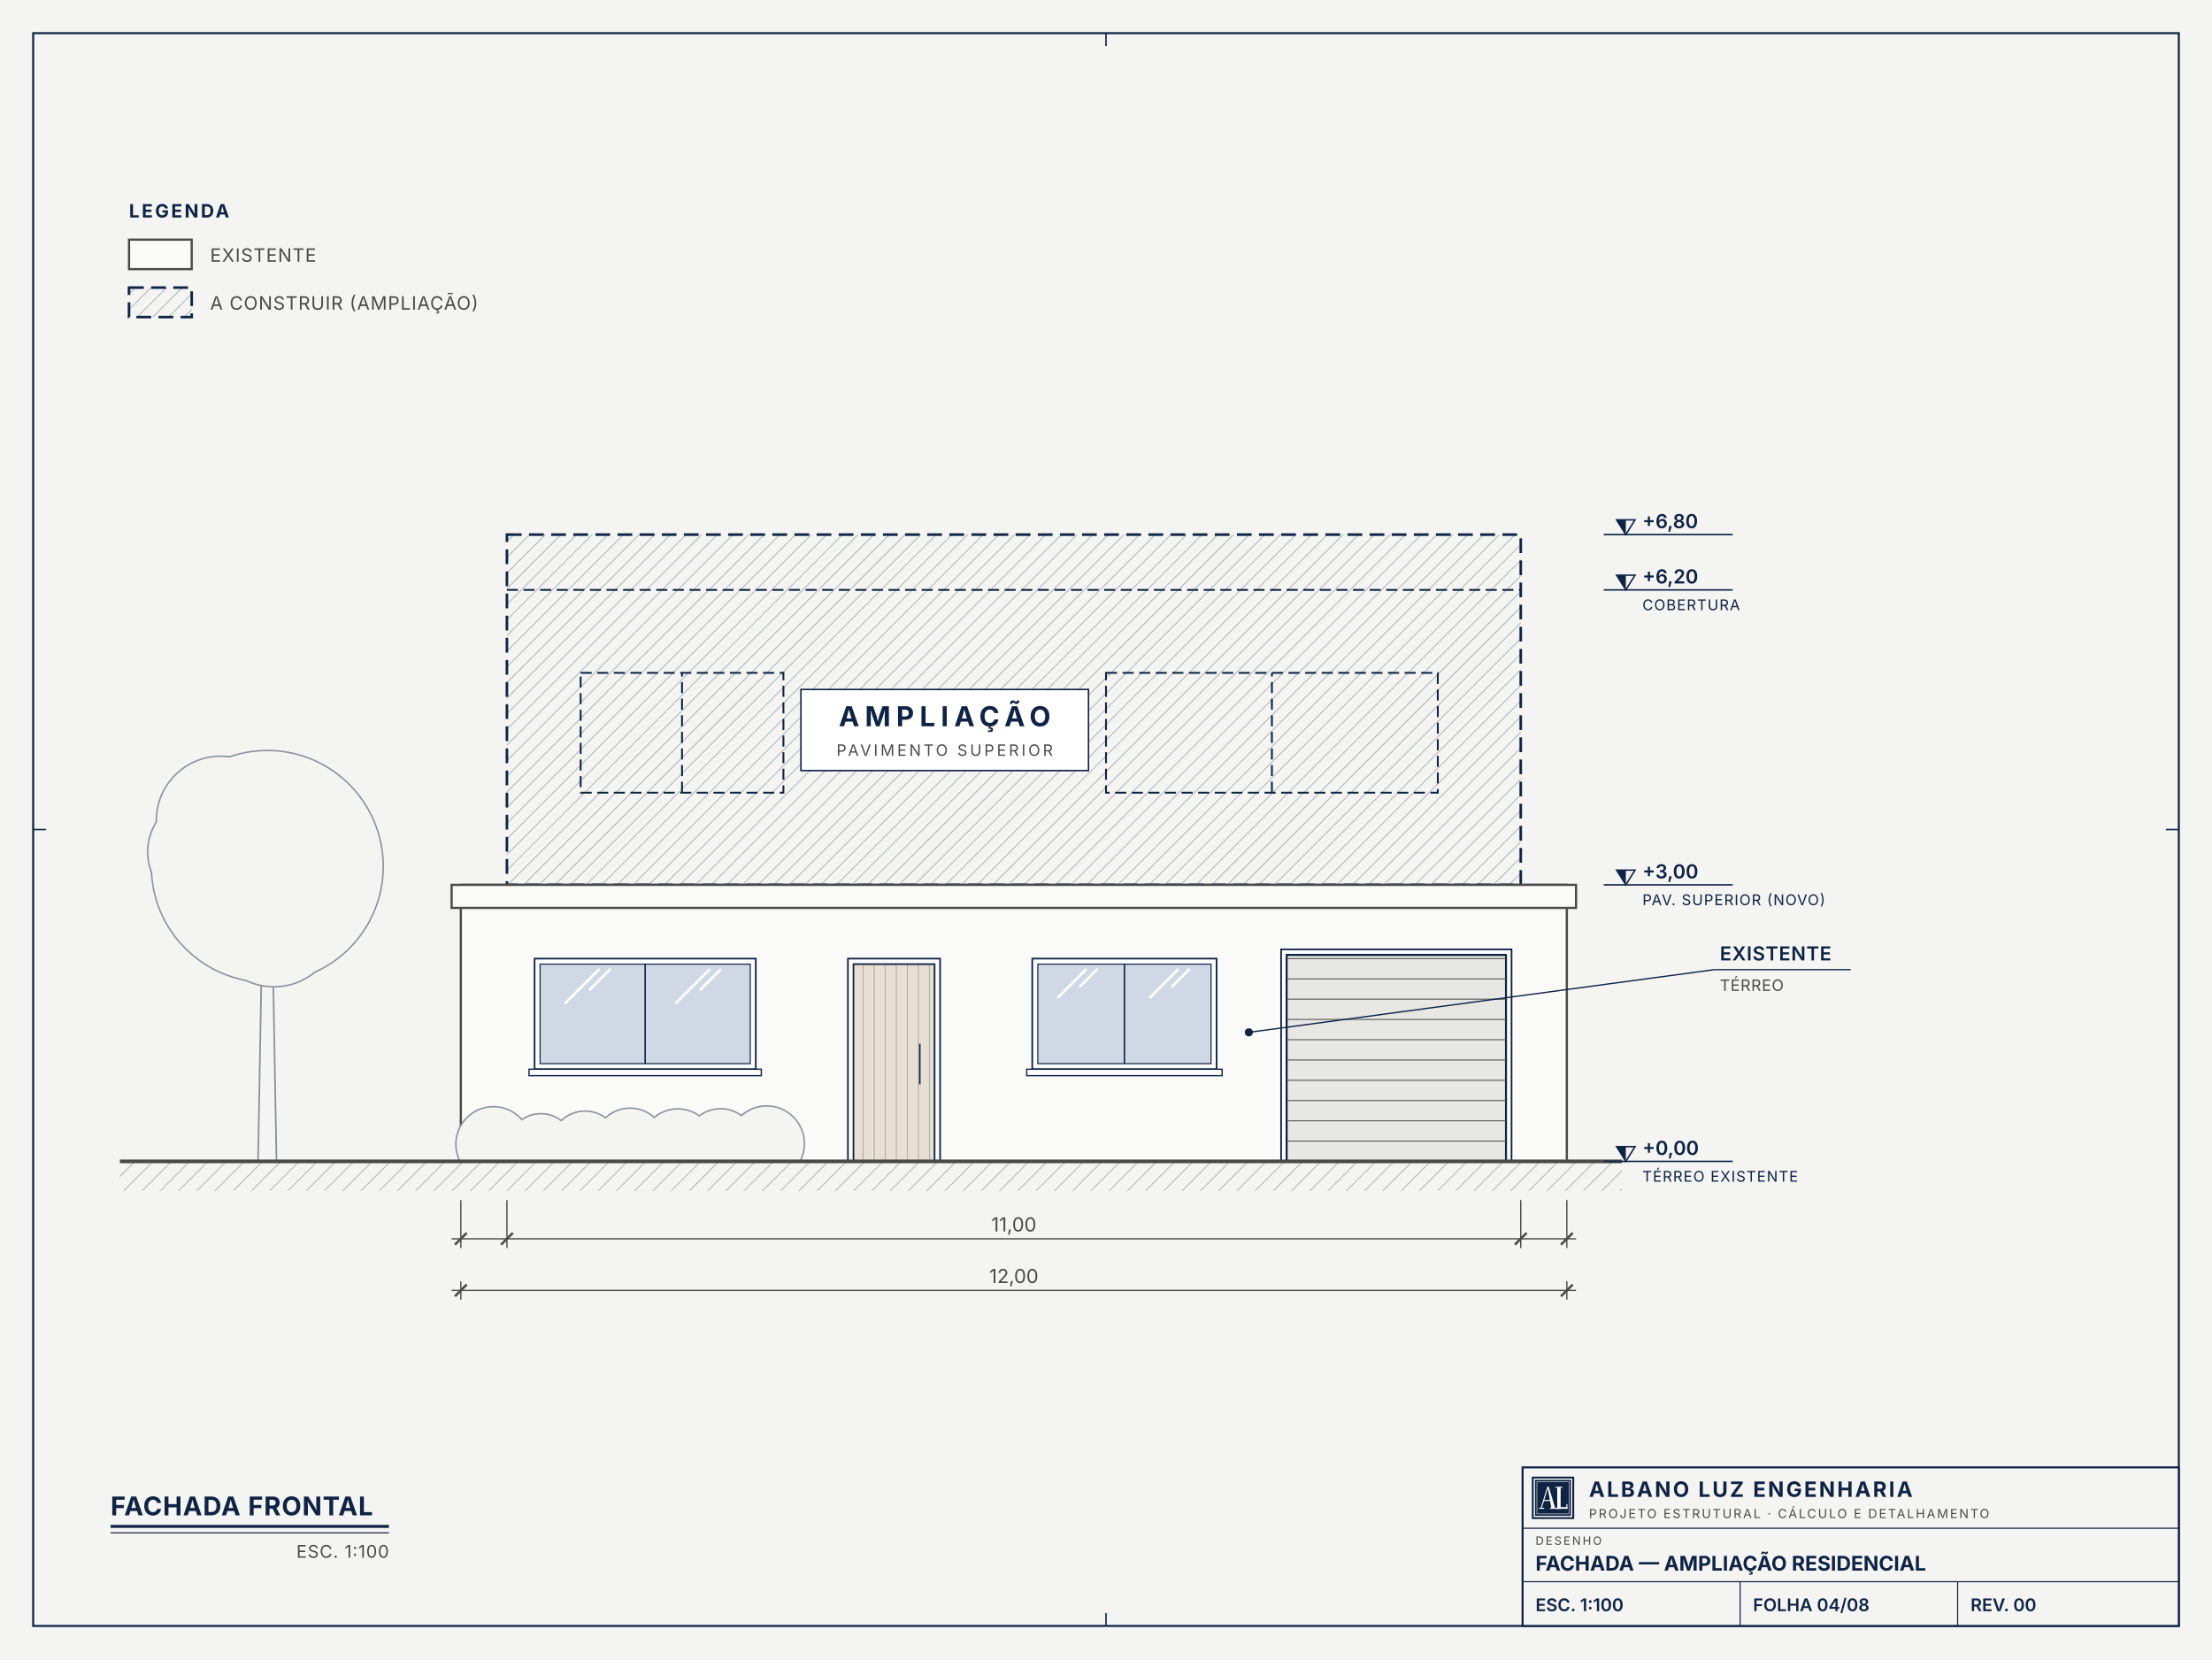
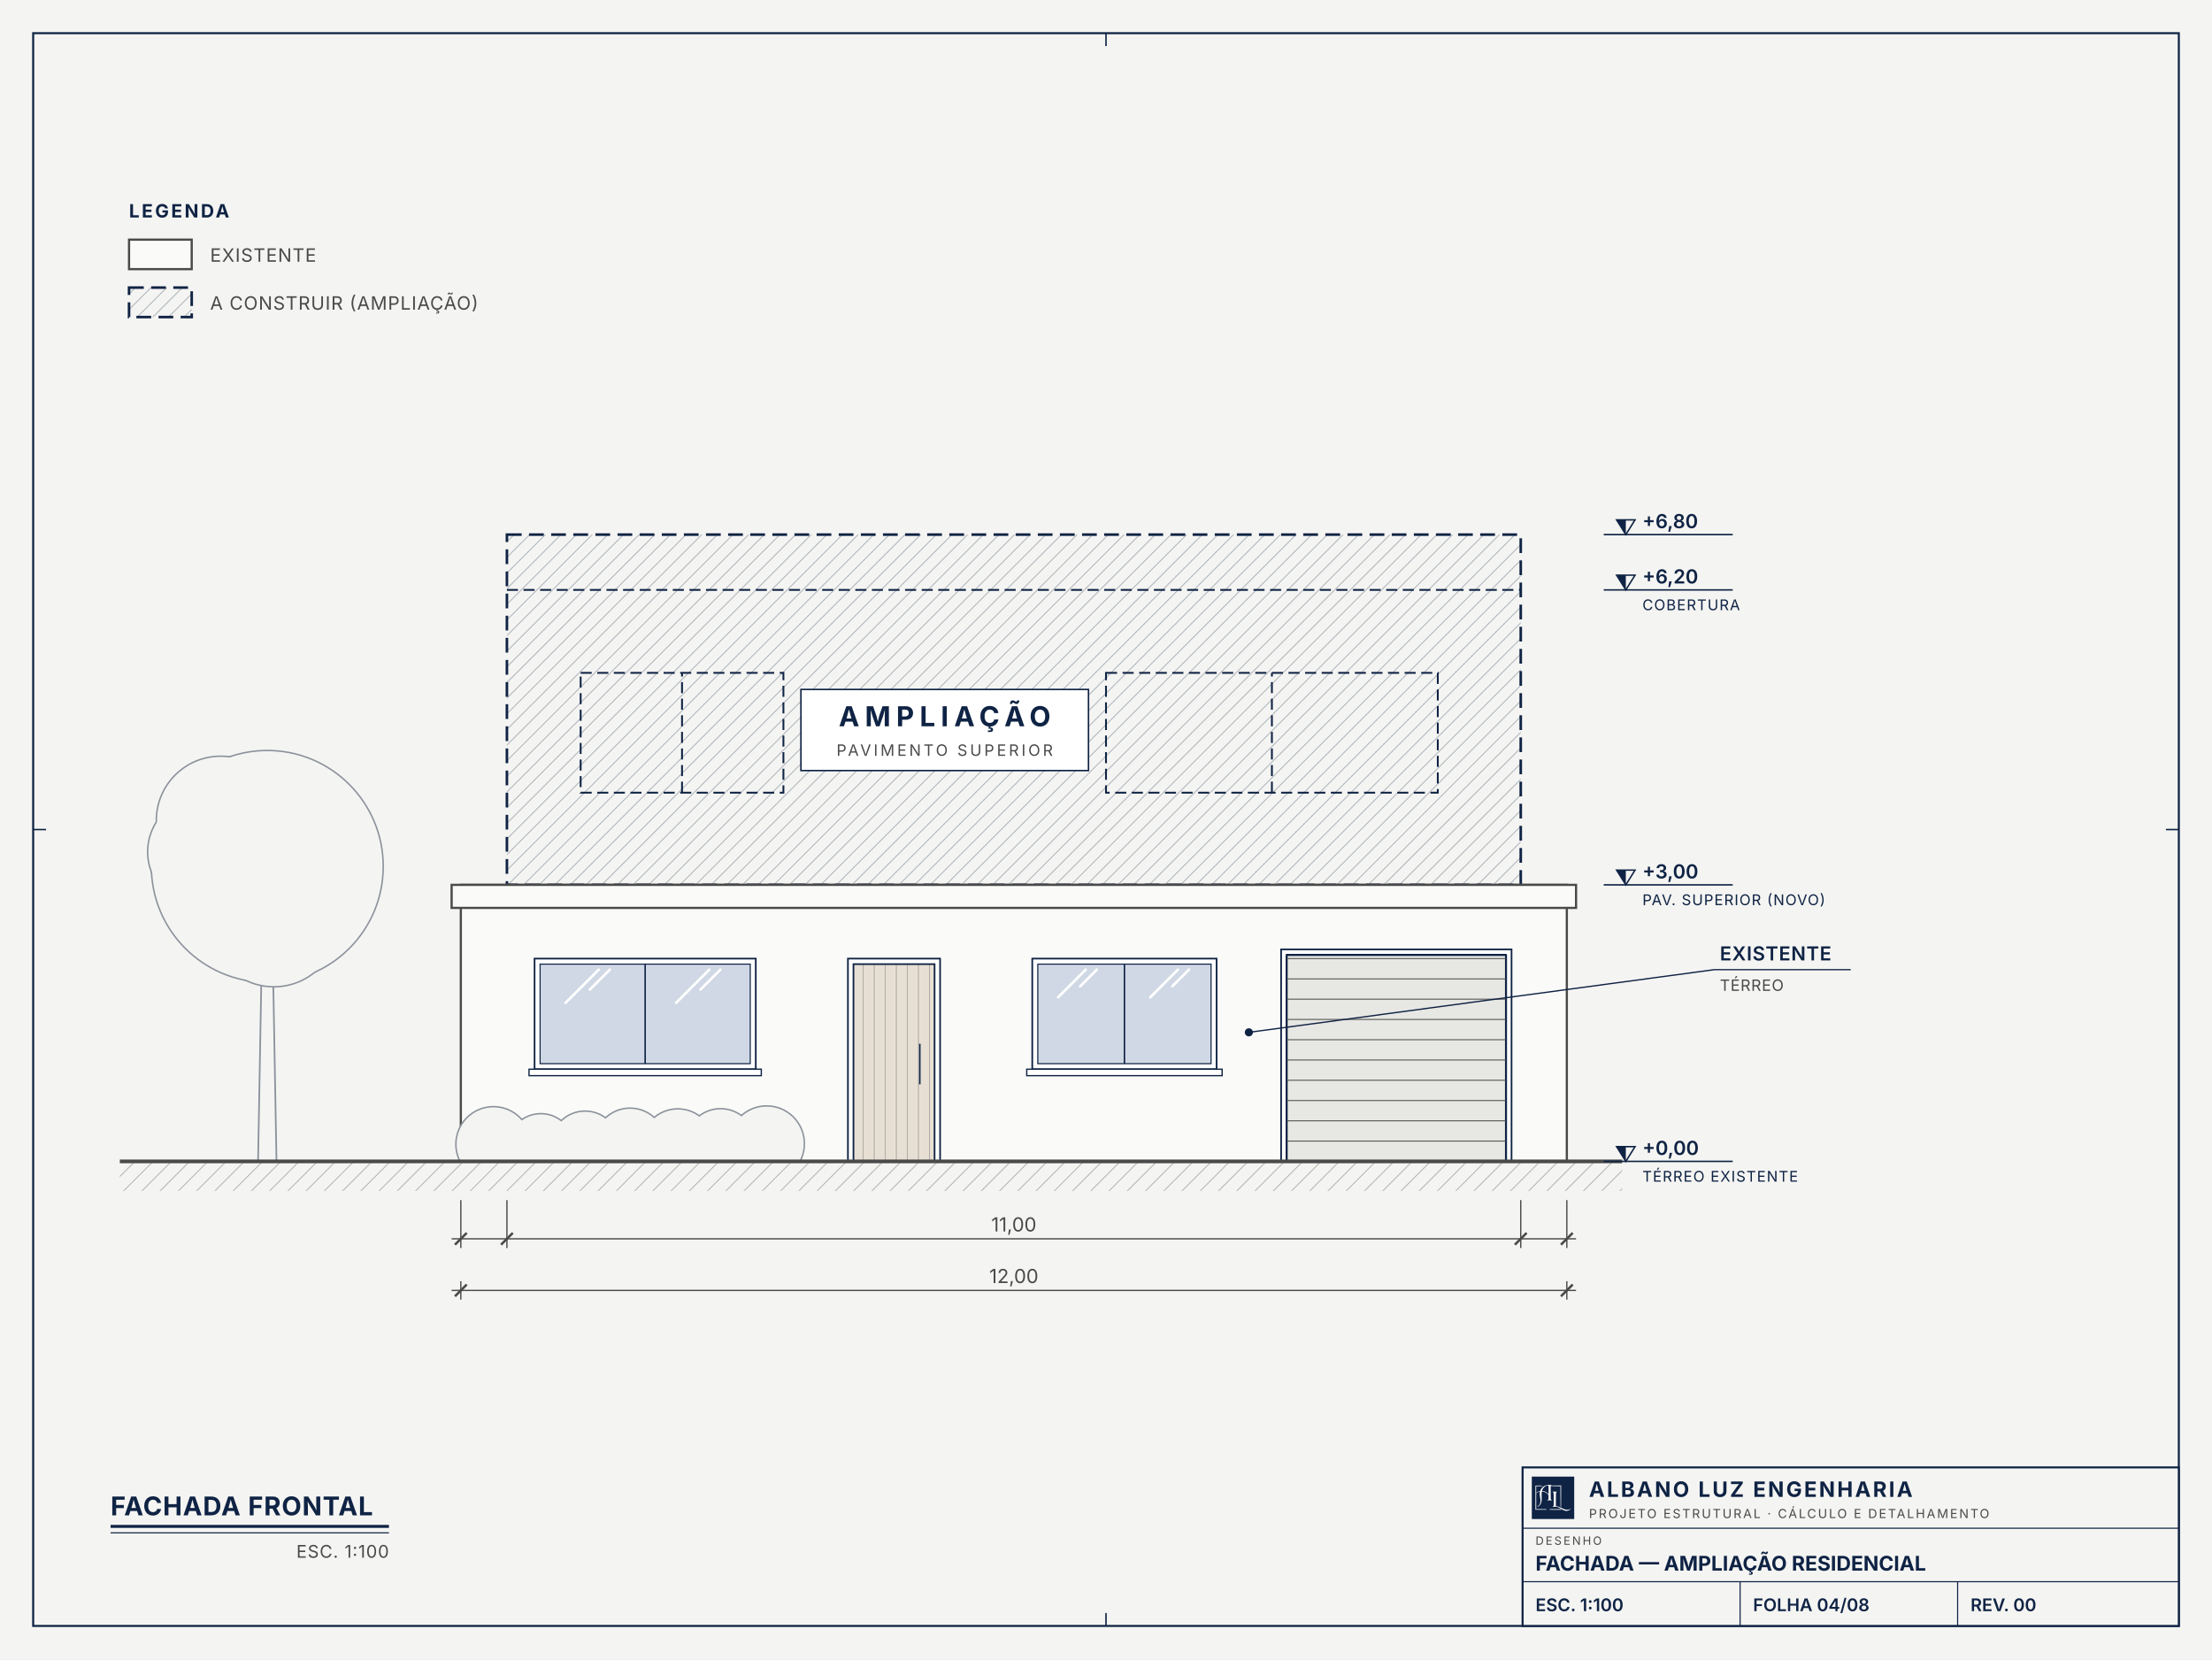
<svg xmlns="http://www.w3.org/2000/svg" width="1200" height="900" viewBox="0 0 1200 900" font-family="Inter, Arial, Helvetica, sans-serif">
  <style>text{stroke:none}.o{fill:none;stroke:#0F2344;stroke-width:1.5;stroke-linejoin:round}.w{fill:#FBFBF9;stroke:#0F2344;stroke-width:1.2;stroke-linejoin:round}.w2{fill:#E7E7E3;stroke:#0F2344;stroke-width:1.1;stroke-linejoin:round}.w3{fill:#D6D6D2;stroke:#0F2344;stroke-width:1}.fr{fill:#fff;stroke:#0F2344;stroke-width:.9}.gl{fill:#CFD8E4;stroke:#0F2344;stroke-width:.6}.gl2{fill:#DCE3EC;fill-opacity:.55;stroke:#0F2344;stroke-width:.8}.mu{fill:none;stroke:#0F2344;stroke-width:.8}.rf{fill:none;stroke:#fff;stroke-width:1.4;stroke-linecap:round}.pt{fill:#fff;stroke:#0F2344;stroke-width:.7}.th{fill:none;stroke:#4A4A4A;stroke-width:.5}.tn{fill:none;stroke:#0F2344;stroke-width:.8}.sh{fill:#0F2344;fill-opacity:.1}.dk{fill:#3A4150;stroke:#0F2344;stroke-width:.9}.md{fill:url(#mad);stroke:#0F2344;stroke-width:.9}.mt{fill:url(#met);stroke:#0F2344;stroke-width:1}.tl{fill:url(#telha);stroke:#0F2344;stroke-width:1.1;stroke-linejoin:round}.trs{fill:none;stroke:#8C929C;stroke-width:1.6}.trf{fill:#F4F4F2}.trk{fill:none;stroke:#8C929C;stroke-width:.9}.nw{fill:url(#hn);stroke:#0F2344;stroke-width:1.4;stroke-dasharray:8 4}.nd{fill:none;stroke:#0F2344;stroke-width:1;stroke-dasharray:6 3}.gx{fill:#FAFAF8;stroke:#4A4A4A;stroke-width:1.2}</style>
  <defs>
    <pattern id="terra" width="7" height="7" patternUnits="userSpaceOnUse" patternTransform="rotate(45)">
      <path d="M0 0V7" stroke="#4A4A4A" stroke-width=".7" />
    </pattern>
    <pattern id="mad" width="6" height="10" patternUnits="userSpaceOnUse">
      <rect width="6" height="10" fill="#E7DFD4" />
      <path d="M0 0V10" stroke="#4A4A4A" stroke-opacity=".55" stroke-width=".6" />
    </pattern>
    <pattern id="hn" width="6" height="6" patternUnits="userSpaceOnUse" patternTransform="rotate(45)">
      <path d="M0 0V6" stroke="#0F2344" stroke-opacity=".35" stroke-width=".8" />
    </pattern>
  </defs>
  <rect width="1200" height="900" fill="#F4F4F2" />
  <rect x="275" y="290" width="550" height="190" class="nw" />
  <line x1="275" y1="320" x2="825" y2="320" class="nd" />
  <rect x="315" y="365" width="110" height="65" class="nd" fill="#fff" />
  <line x1="370" y1="430" x2="370" y2="365" class="nd" />
  <rect x="600" y="365" width="180" height="65" class="nd" fill="#fff" />
  <line x1="690" y1="430" x2="690" y2="365" class="nd" />
  <rect x="434.5" y="374" width="156" height="44" fill="#fff" stroke="#0F2344" stroke-width="0.8" />
  <text x="512.5" y="394" font-size="15" font-weight="700" text-anchor="middle" fill="#0F2344" letter-spacing="3">AMPLIAÇÃO</text>
  <text x="512.5" y="410" font-size="8.5" text-anchor="middle" fill="#4A4A4A" letter-spacing="1.4">PAVIMENTO SUPERIOR</text>
  <rect x="250" y="480" width="600" height="150" class="gx" />
  <rect x="245" y="480" width="610" height="12.5" class="gx" />
  <rect x="290" y="520" width="120" height="60" class="fr" />
  <rect x="293" y="523" width="114" height="54" class="gl" />
  <path d="M350 523V577" class="mu" />
  <path d="M324.8 526l-18 18M330.8 526l-10.8 10.8M384.8 526l-18 18M390.8 526l-10.8 10.8" class="rf" />
  <rect x="287" y="580" width="126" height="3.5" class="pt" />
  <rect x="460" y="520" width="50" height="110" class="fr" />
  <rect x="463" y="523" width="44" height="107" class="md" />
  <line x1="499" y1="588.2" x2="499" y2="566.2" class="tn" />
  <rect x="560" y="520" width="100" height="60" class="fr" />
  <rect x="563" y="523" width="94" height="54" class="gl" />
  <path d="M610 523V577" class="mu" />
  <path d="M589 526l-15 15M595 526l-9 9M639 526l-15 15M645 526l-9 9" class="rf" />
  <rect x="557" y="580" width="106" height="3.5" class="pt" />
  <rect x="695" y="515" width="125" height="115" class="fr" />
  <rect x="698" y="518" width="119" height="112" class="w2" />
  <path d="M698 619H817M698 608H817M698 597H817M698 586H817M698 575H817M698 564H817M698 553H817M698 542H817M698 531H817M698 520H817" class="th" />
  <g class="trs">
    <circle cx="267.7" cy="620.7" r="20" />
    <circle cx="293.4" cy="622.2" r="17.7" />
    <circle cx="317.4" cy="621.4" r="18.3" />
    <circle cx="341.8" cy="620.6" r="19.1" />
    <circle cx="367.7" cy="621.4" r="19.5" />
    <circle cx="390.9" cy="620.4" r="18.6" />
    <circle cx="415.9" cy="620.4" r="20.1" />
  </g>
  <g class="trf">
    <circle cx="267.7" cy="620.7" r="20" />
    <circle cx="293.4" cy="622.2" r="17.7" />
    <circle cx="317.4" cy="621.4" r="18.3" />
    <circle cx="341.8" cy="620.6" r="19.1" />
    <circle cx="367.7" cy="621.4" r="19.5" />
    <circle cx="390.9" cy="620.4" r="18.6" />
    <circle cx="415.9" cy="620.4" r="20.1" />
  </g>
  <rect x="237.5" y="630" width="220" height="20" fill="#F4F4F2" />
  <path d="M140 630L142.5 491.9M150 630L147.5 491.9" class="trk" />
  <g class="trs">
    <circle cx="145" cy="470" r="62.5" />
    <circle cx="174.5" cy="457.9" r="28" />
    <circle cx="157.9" cy="445.5" r="29" />
    <circle cx="119.7" cy="445.1" r="34.5" />
    <circle cx="110.4" cy="462.1" r="29.9" />
    <circle cx="118.4" cy="486" r="30.5" />
    <circle cx="148.6" cy="500.3" r="34.6" />
    <circle cx="169.9" cy="488.1" r="28.4" />
  </g>
  <g class="trf">
    <circle cx="145" cy="470" r="62.5" />
    <circle cx="174.5" cy="457.9" r="28" />
    <circle cx="157.9" cy="445.5" r="29" />
    <circle cx="119.7" cy="445.1" r="34.5" />
    <circle cx="110.4" cy="462.1" r="29.9" />
    <circle cx="118.4" cy="486" r="30.5" />
    <circle cx="148.6" cy="500.3" r="34.6" />
    <circle cx="169.9" cy="488.1" r="28.4" />
  </g>
  <rect x="65" y="630" width="815" height="16" fill="url(#terra)" opacity="0.5" />
  <line x1="65" y1="630" x2="880" y2="630" stroke="#4A4A4A" stroke-width="2" />
  <g stroke="#0F2344" stroke-width="0.7" fill="none">
    <polyline points="677.5,560 930,526 1004,526" fill="none" />
  </g>
  <circle cx="677.5" cy="560" r="2.2" fill="#0F2344" />
  <text x="933" y="521" font-size="10.5" font-weight="600" text-anchor="start" fill="#0F2344" letter-spacing="0.3">EXISTENTE</text>
  <text x="933" y="537.5" font-size="8.5" text-anchor="start" fill="#4A4A4A" letter-spacing="0.3">TÉRREO</text>
  <text x="70" y="118" font-size="10" font-weight="700" fill="#0F2344" letter-spacing="1.2">LEGENDA</text>
  <rect x="70" y="130" width="34" height="16" class="gx" />
  <text x="114" y="142" font-size="10" fill="#4A4A4A" letter-spacing="0.4">EXISTENTE</text>
  <rect x="70" y="156" width="34" height="16" class="nw" />
  <text x="114" y="168" font-size="10" fill="#4A4A4A" letter-spacing="0.4">A CONSTRUIR (AMPLIAÇÃO)</text>
  <g stroke="#4A4A4A" stroke-width="0.7">
    <line x1="245" y1="672" x2="855" y2="672" />
    <line x1="246.8" y1="675.2" x2="253.2" y2="668.8" stroke-width="1.3" />
    <line x1="250" y1="651" x2="250" y2="677" />
    <line x1="271.8" y1="675.2" x2="278.2" y2="668.8" stroke-width="1.3" />
    <line x1="275" y1="651" x2="275" y2="677" />
    <line x1="821.8" y1="675.2" x2="828.2" y2="668.8" stroke-width="1.3" />
    <line x1="825" y1="651" x2="825" y2="677" />
    <line x1="846.8" y1="675.2" x2="853.2" y2="668.8" stroke-width="1.3" />
    <line x1="850" y1="651" x2="850" y2="677" />
  </g>
  <text x="550" y="668" font-size="10.5" text-anchor="middle" fill="#4A4A4A" style="stroke:#F4F4F2;stroke-width:3px;paint-order:stroke;stroke-linejoin:round">11,00</text>
  <g stroke="#4A4A4A" stroke-width="0.7">
    <line x1="245" y1="700" x2="855" y2="700" />
    <line x1="246.8" y1="703.2" x2="253.2" y2="696.8" stroke-width="1.3" />
    <line x1="250" y1="695" x2="250" y2="705" />
    <line x1="846.8" y1="703.2" x2="853.2" y2="696.8" stroke-width="1.3" />
    <line x1="850" y1="695" x2="850" y2="705" />
  </g>
  <text x="550" y="696" font-size="10.5" text-anchor="middle" fill="#4A4A4A" style="stroke:#F4F4F2;stroke-width:3px;paint-order:stroke;stroke-linejoin:round">12,00</text>
  <g stroke="#0F2344" stroke-width="0.8" fill="none">
    <line x1="870" y1="630" x2="940" y2="630" />
    <polygon points="882,630 877,622 887,622" />
    <polygon points="882,630 877,622 882,622" fill="#0F2344" stroke="none" />
  </g>
  <text x="891" y="626.5" font-size="10.5" font-weight="600" text-anchor="start" fill="#0F2344">+0,00</text>
  <text x="891" y="641" font-size="8" text-anchor="start" fill="#0F2344" letter-spacing="0.5">TÉRREO EXISTENTE</text>
  <g stroke="#0F2344" stroke-width="0.8" fill="none">
    <line x1="870" y1="480" x2="940" y2="480" />
    <polygon points="882,480 877,472 887,472" />
    <polygon points="882,480 877,472 882,472" fill="#0F2344" stroke="none" />
  </g>
  <text x="891" y="476.5" font-size="10.5" font-weight="600" text-anchor="start" fill="#0F2344">+3,00</text>
  <text x="891" y="491" font-size="8" text-anchor="start" fill="#0F2344" letter-spacing="0.5">PAV. SUPERIOR (NOVO)</text>
  <g stroke="#0F2344" stroke-width="0.8" fill="none">
    <line x1="870" y1="320" x2="940" y2="320" />
    <polygon points="882,320 877,312 887,312" />
    <polygon points="882,320 877,312 882,312" fill="#0F2344" stroke="none" />
  </g>
  <text x="891" y="316.5" font-size="10.5" font-weight="600" text-anchor="start" fill="#0F2344">+6,20</text>
  <text x="891" y="331" font-size="8" text-anchor="start" fill="#0F2344" letter-spacing="0.5">COBERTURA</text>
  <g stroke="#0F2344" stroke-width="0.8" fill="none">
    <line x1="870" y1="290" x2="940" y2="290" />
    <polygon points="882,290 877,282 887,282" />
    <polygon points="882,290 877,282 882,282" fill="#0F2344" stroke="none" />
  </g>
  <text x="891" y="286.5" font-size="10.5" font-weight="600" text-anchor="start" fill="#0F2344">+6,80</text>
  <text x="60" y="822" font-size="14" font-weight="700" fill="#0F2344" letter-spacing="0.4">FACHADA FRONTAL</text>
  <line x1="60" y1="828" x2="211" y2="828" stroke="#0F2344" stroke-width="1.6" />
  <line x1="60" y1="831.5" x2="211" y2="831.5" stroke="#0F2344" stroke-width="0.6" />
  <text x="211" y="845" font-size="9.5" text-anchor="end" fill="#4A4A4A" letter-spacing="0.4">ESC. 1:100</text>
  <rect x="18" y="18" width="1164" height="864" fill="none" stroke="#0F2344" stroke-width="1.1" />
  <g stroke="#0F2344" stroke-width="0.8">
    <line x1="600" y1="18" x2="600" y2="25" />
    <line x1="600" y1="882" x2="600" y2="875" />
    <line x1="18" y1="450" x2="25" y2="450" />
    <line x1="1182" y1="450" x2="1175" y2="450" />
  </g>
  <rect x="826" y="796" width="356" height="86" fill="#F4F4F2" stroke="#0F2344" stroke-width="1.1" />
  <g stroke="#0F2344" stroke-width="0.6">
    <line x1="826" y1="829" x2="1182" y2="829" />
    <line x1="826" y1="858" x2="1182" y2="858" />
    <line x1="944" y1="858" x2="944" y2="882" />
    <line x1="1062" y1="858" x2="1062" y2="882" />
  </g>
-   <g transform="translate(831 801) scale(0.23)">
-     <rect width="100" height="100" fill="#0F2344" />
-     <g fill="none" stroke="#fff">
-       <rect x="6" y="6" width="88" height="88" stroke-width="3" />
-       <rect x="12" y="12" width="76" height="76" stroke-width="1.2" />
-     </g>
-     <g fill="#fff">
-       <polygon points="36.5,24 39,24 23.5,74 21,74" />
-       <polygon points="37,24 40,24 55,74 46,74" />
-       <rect x="28" y="55" width="16" height="2.5" />
-       <rect x="17" y="73.5" width="12" height="2.5" />
-       <rect x="43" y="73.5" width="15" height="2.5" />
-       <rect x="60" y="26" width="8" height="50" />
-       <rect x="56" y="24" width="16" height="2.5" />
-       <rect x="56" y="73.5" width="6" height="2.5" />
-       <rect x="60" y="72" width="24" height="4" />
-       <rect x="81.5" y="65" width="2.5" height="11" />
-     </g>
-   </g>
+   <rect x="831" y="801" width="23" height="23" fill="#0F2344" />
+   <path transform="translate(832.6 805.2) scale(0.04495) translate(-28 -41)" fill="#fff" fill-rule="evenodd" d="M 190 47.98 C 145.76 51.26, 112.35 74.81, 96.45 113.94 L 93.41 121.43 87.95 122.54 C 73.81 125.40, 62.13 130.88, 47.23 141.62 L 44.97 143.26 45.23 104.38 L 45.50 65.50 82.82 65.23 C 117.64 64.99, 120.12 64.85, 119.80 63.23 C 119.49 61.62, 116.58 61.48, 80.23 61.23 L 41 60.97 40.87 70.23 C 40.40 105.22, 40.17 337.04, 40.61 339.25 L 41.15 342 105.57 342 C 169.25 342, 170 341.97, 170 340.00 C 170 338.04, 169.16 338.01, 107.75 337.75 L 45.50 337.50 45.50 243.04 L 45.50 148.58 50.50 144.75 C 61.12 136.62, 87.99 125.65, 90.68 128.35 C 91.07 128.74, 90.82 131.63, 90.12 134.78 C 86.41 151.49, 87.56 177.16, 93.25 204.50 C 103.35 253.04, 92.59 289.70, 64.15 303.69 C 58.19 306.63, 56.80 308.65, 59.44 310.58 C 62.98 313.17, 77.68 304.37, 87.46 293.81 C 108.36 271.23, 114.97 238.52, 110.82 178.11 C 109.89 164.51, 109.89 157.75, 110.85 147.04 C 112.67 126.70, 112.32 127.42, 120.08 127.84 C 149.75 129.41, 179.22 146.57, 190.75 168.96 L 194 175.28 194 195.67 C 194 222.25, 192.83 225.31, 180.50 231.09 L 174.50 233.90 207.25 233.95 C 225.26 233.97, 240 233.81, 240 233.58 C 240 233.35, 237.84 232.44, 235.21 231.57 C 232.57 230.69, 228.74 228.35, 226.70 226.36 C 219.74 219.61, 219.86 221.25, 220.20 138.32 L 220.50 64.50 222.84 59.73 C 224.52 56.32, 226.49 54.20, 229.77 52.28 C 234.19 49.69, 234.26 49.58, 231.83 48.93 C 227.50 47.77, 200.98 47.17, 190 47.98 M 34.46 56.25 C 34.20 56.93, 34.10 122.75, 34.24 202.50 L 34.50 347.50 102.25 347.75 C 169.49 348.01, 170 347.99, 170 346.00 C 170 344.01, 169.40 344, 104.50 344 L 39 344 39 202.09 L 39 60.18 43.75 59.58 C 46.36 59.25, 64.12 59.08, 83.23 59.21 C 117.83 59.43, 121.43 59.12, 119.55 56.08 C 118.51 54.41, 35.10 54.57, 34.46 56.25 M 169.88 56.90 C 149.11 63.55, 130.08 82.77, 119.54 107.75 C 114.07 120.73, 113.85 120.18, 125 121.60 C 152.64 125.11, 172.20 135.23, 187.67 154.04 C 190.78 157.82, 193.70 160.68, 194.16 160.39 C 195.36 159.65, 195.21 70.41, 193.99 63.88 C 192.63 56.51, 190.57 54.98, 182.13 55.05 C 178.48 55.08, 172.97 55.91, 169.88 56.90 M 227.98 56.52 C 227.28 57.36, 226.95 58.29, 227.25 58.58 C 227.55 58.88, 247.98 59.14, 272.64 59.16 C 297.31 59.18, 323.23 59.45, 330.25 59.75 L 343 60.30 343 189.54 C 343 324.78, 342.86 320, 346.58 320 C 346.81 320, 347 260.37, 347 187.50 L 347 55 288.12 55 C 236.59 55, 229.08 55.19, 227.98 56.52 M 224.66 61.66 C 221.48 64.85, 223.46 64.98, 280.25 65.24 L 336.50 65.50 337 190.98 C 337.47 309.47, 337.59 316.49, 339.25 316.81 C 340.90 317.12, 341 310.51, 341 189.07 L 341 61 283.16 61 C 251.35 61, 225.03 61.30, 224.66 61.66 M 241 129.35 C 241 129.54, 243.24 131.09, 245.98 132.79 C 257.25 139.80, 257.22 139.53, 256.82 225.50 L 256.50 295.50 254 300.49 C 251.95 304.57, 250.55 305.93, 246.30 307.99 C 243.45 309.37, 241.09 310.83, 241.05 311.25 C 241.02 311.66, 252.58 312.00, 266.75 312.01 C 306.31 312.04, 306.18 311.99, 353.37 340.90 C 389.78 363.20, 413.34 366.75, 440.33 354.00 C 447.32 350.70, 461.66 340.04, 462.67 337.40 C 463.54 335.13, 462.22 334.49, 460.25 336.22 C 453.63 342.03, 439.13 346.81, 425.40 347.69 C 405.46 348.97, 388.01 343.90, 351.13 326.10 C 320.14 311.15, 309.86 307.71, 292.25 306.40 L 283 305.71 283 227.79 C 283 174.95, 283.35 148.49, 284.08 145.56 C 285.44 140.17, 289.98 134.55, 295.09 131.95 C 297.24 130.85, 299 129.74, 299 129.48 C 299 129.21, 285.95 129, 270 129 C 254.05 129, 241 129.15, 241 129.35 M 336.63 336.50 C 336.13 337.81, 327.80 338, 270.03 338 C 204.59 338, 204 338.01, 204 340.00 C 204 341.99, 204.50 342.01, 272.25 341.75 L 340.50 341.50 340.83 339.11 C 341.31 335.73, 337.77 333.53, 336.63 336.50 M 343 341.50 L 343 344 273.50 344 C 204.66 344, 204 344.01, 204 346 C 204 347.98, 204.66 348, 275.50 348 L 347 348 347 344.10 C 347 341.48, 346.48 340.01, 345.41 339.60 C 343.08 338.71, 343 338.77, 343 341.50" />
  <text x="862" y="812" font-size="11.5" font-weight="700" fill="#0F2344" letter-spacing="1.1">ALBANO LUZ ENGENHARIA</text>
  <text x="862" y="823.5" font-size="6.8" fill="#4A4A4A" letter-spacing="0.9">PROJETO ESTRUTURAL · CÁLCULO E DETALHAMENTO</text>
  <text x="833" y="838" font-size="6.2" fill="#4A4A4A" letter-spacing="1">DESENHO</text>
  <text x="833" y="852" font-size="11" font-weight="700" fill="#0F2344">FACHADA — AMPLIAÇÃO RESIDENCIAL</text>
  <text x="833" y="874" font-size="9.5" font-weight="600" fill="#0F2344">ESC. 1:100</text>
  <text x="951" y="874" font-size="9.5" font-weight="600" fill="#0F2344">FOLHA 04/08</text>
  <text x="1069" y="874" font-size="9.5" font-weight="600" fill="#0F2344">REV. 00</text>
</svg>
